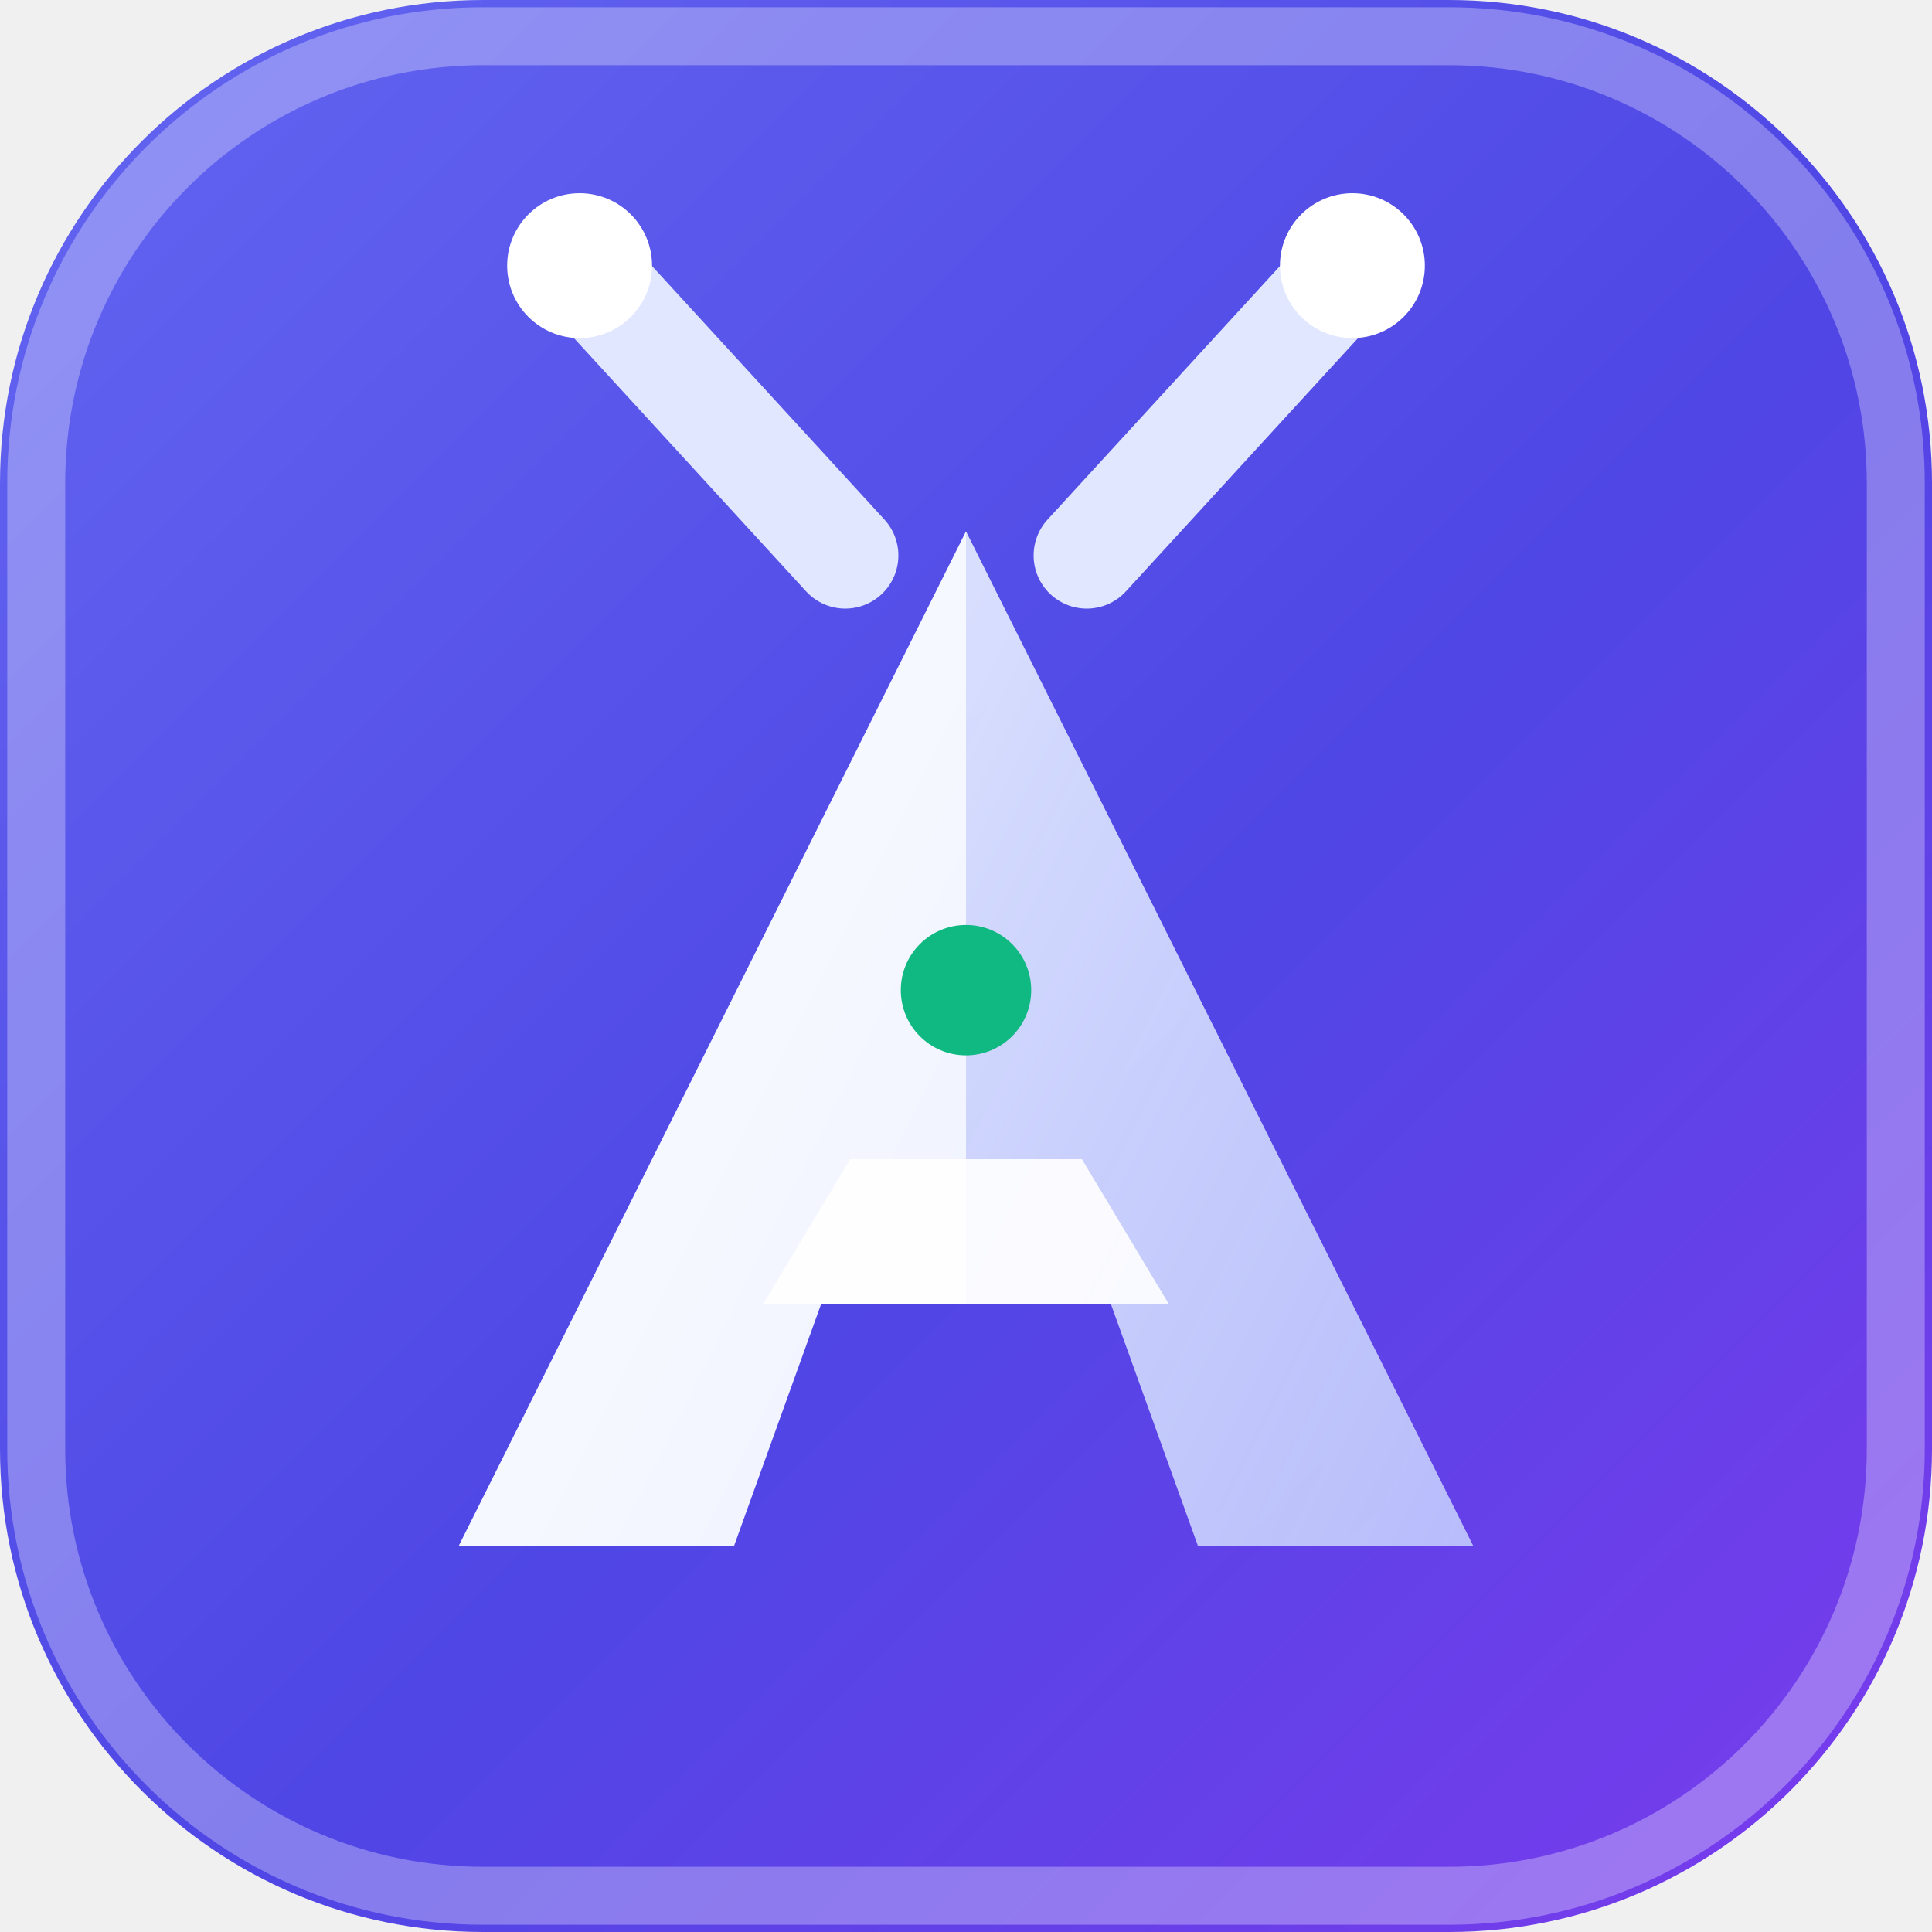
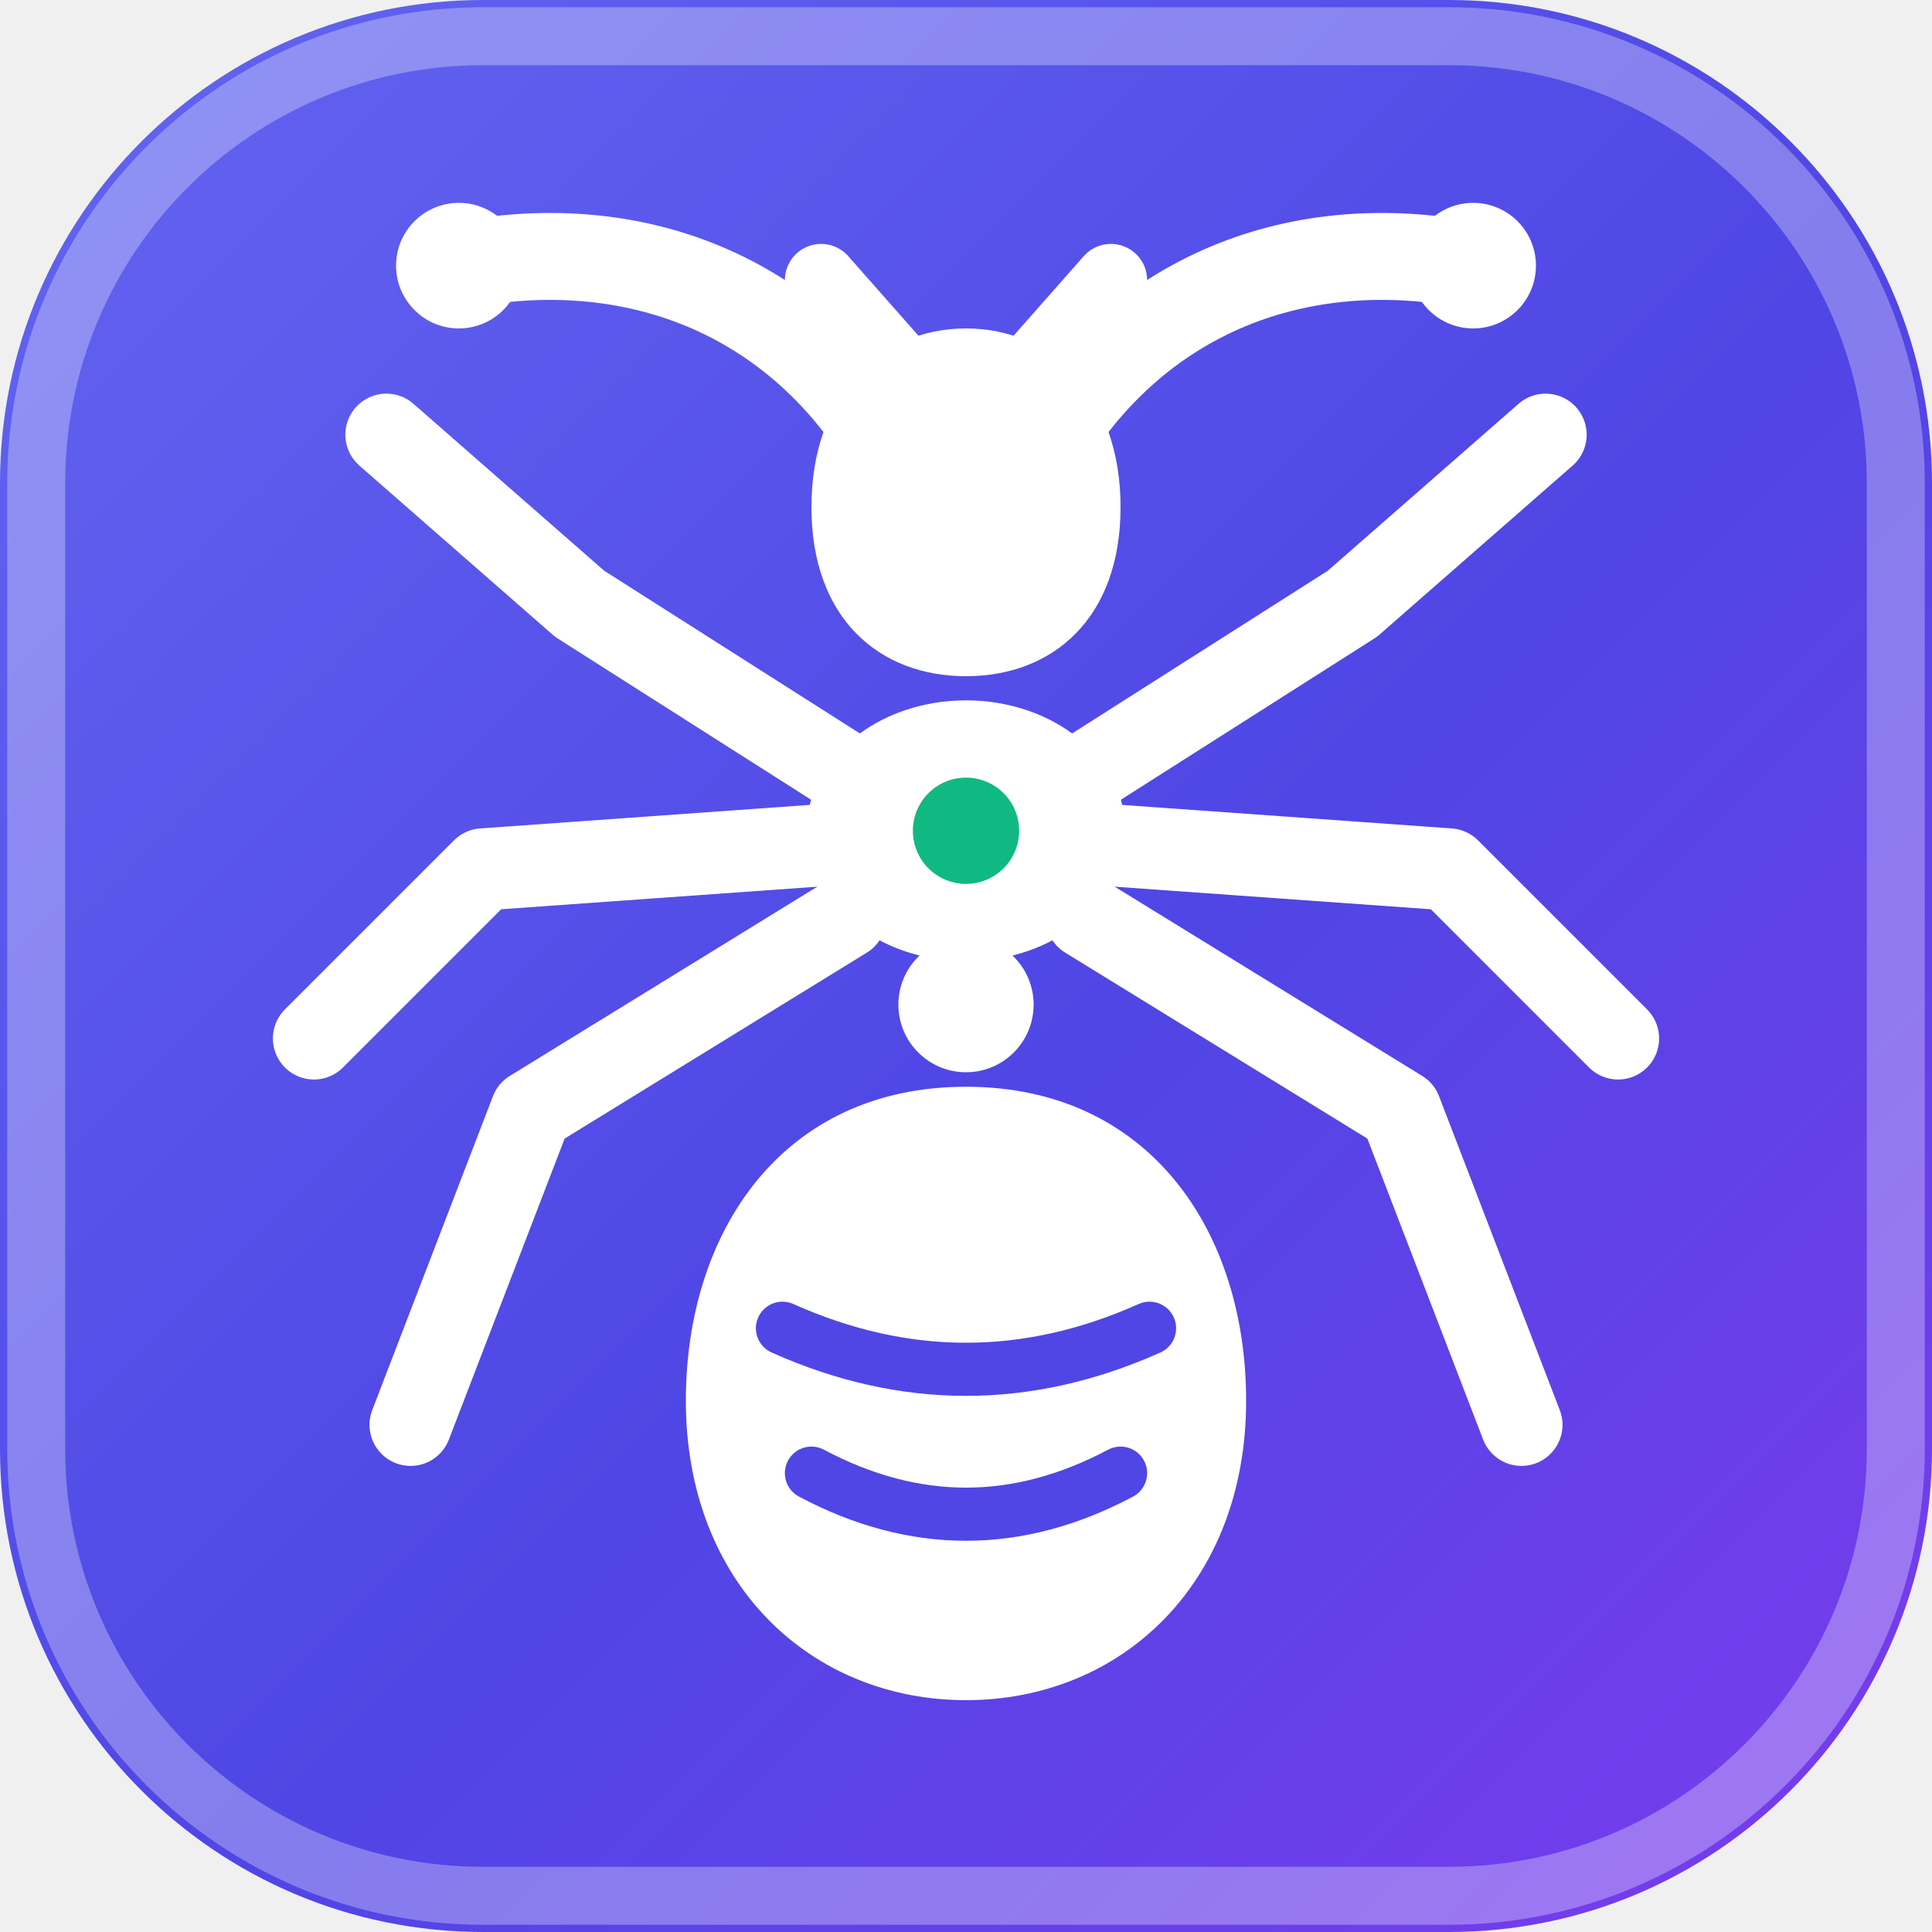
<svg xmlns="http://www.w3.org/2000/svg" viewBox="0 0 40 40" fill="none">
  <defs>
    <linearGradient id="antpdf-icon-bg" x1="0%" y1="0%" x2="100%" y2="100%">
      <stop offset="0%" stop-color="#6366F1" />
      <stop offset="55%" stop-color="#4F46E5" />
      <stop offset="100%" stop-color="#7C3AED" />
    </linearGradient>
-     <linearGradient id="antpdf-icon-left" x1="0%" y1="0%" x2="100%" y2="100%">
-       <stop offset="0%" stop-color="#FFFFFF" />
-       <stop offset="100%" stop-color="#EEF2FF" />
-     </linearGradient>
-     <linearGradient id="antpdf-icon-right" x1="0%" y1="0%" x2="100%" y2="100%">
-       <stop offset="0%" stop-color="#E0E7FF" stop-opacity="0.95" />
-       <stop offset="100%" stop-color="#C7D2FE" stop-opacity="0.85" />
-     </linearGradient>
  </defs>
  <rect width="40" height="40" rx="10" fill="url(#antpdf-icon-bg)" />
-   <rect x="0.75" y="0.75" width="38.5" height="38.5" rx="9.25" fill="none" stroke="rgba(255,255,255,0.3)" stroke-width="1.2" />
-   <path d="M 17.5 11.5 L 12 5.5" stroke="#E0E7FF" stroke-width="2.2" stroke-linecap="round" />
-   <circle cx="12" cy="5.5" r="1.5" fill="#FFFFFF" />
-   <path d="M 22.5 11.5 L 28 5.5" stroke="#E0E7FF" stroke-width="2.2" stroke-linecap="round" />
-   <circle cx="28" cy="5.5" r="1.5" fill="#FFFFFF" />
-   <path d="M 20 11 L 9.5 32 H 15.2 L 17 27 H 20 V 17 L 20 11 Z" fill="url(#antpdf-icon-left)" />
-   <path d="M 20 11 V 17 L 20 27 H 23 L 24.8 32 H 30.5 L 20 11 Z" fill="url(#antpdf-icon-right)" />
-   <polygon points="15.8,27 24.2,27 22.4,24 17.6,24" fill="#FFFFFF" opacity="0.9" />
-   <circle cx="20" cy="20.5" r="1.35" fill="#10B981" />
+   <rect x="0.75" y="0.75" width="38.5" height="38.5" rx="9.25" fill="none" stroke="rgba(255, 255, 255, 0.3)" stroke-width="1.2" />
+   <path d="M 17.5 16 L 12 12.5 L 8 9" stroke="#FFFFFF" stroke-width="1.7" stroke-linecap="round" stroke-linejoin="round" fill="none" />
+   <path d="M 22.5 16 L 28 12.5 L 32 9" stroke="#FFFFFF" stroke-width="1.7" stroke-linecap="round" stroke-linejoin="round" fill="none" />
+   <path d="M 17 17.5 L 10 18 L 6.5 21.5" stroke="#FFFFFF" stroke-width="1.7" stroke-linecap="round" stroke-linejoin="round" fill="none" />
+   <path d="M 23 17.5 L 30 18 L 33.5 21.5" stroke="#FFFFFF" stroke-width="1.7" stroke-linecap="round" stroke-linejoin="round" fill="none" />
+   <path d="M 17.5 19 L 11 23 L 8.5 29.5" stroke="#FFFFFF" stroke-width="1.7" stroke-linecap="round" stroke-linejoin="round" fill="none" />
+   <path d="M 22.5 19 L 29 23 L 31.5 29.5" stroke="#FFFFFF" stroke-width="1.7" stroke-linecap="round" stroke-linejoin="round" fill="none" />
+   <path d="M 18.5 9.5 C 16.5 6 13 4.8 9.5 5.5" stroke="#FFFFFF" stroke-width="1.8" stroke-linecap="round" fill="none" />
+   <circle cx="9.5" cy="5.5" r="1.3" fill="#FFFFFF" />
+   <path d="M 21.5 9.5 C 23.5 6 27 4.8 30.5 5.5" stroke="#FFFFFF" stroke-width="1.8" stroke-linecap="round" fill="none" />
+   <circle cx="30.5" cy="5.5" r="1.3" fill="#FFFFFF" />
+   <path d="M 18.5 7.5 L 17 5.8" stroke="#FFFFFF" stroke-width="1.5" stroke-linecap="round" />
+   <path d="M 21.5 7.5 L 23 5.8" stroke="#FFFFFF" stroke-width="1.5" stroke-linecap="round" />
+   <path d="M 16.8 10.5 C 16.8 8.2 18.2 6.8 20 6.8 C 21.8 6.8 23.2 8.2 23.2 10.5 C 23.2 12.8 21.8 14 20 14 C 18.2 14 16.8 12.8 16.8 10.5 Z" fill="#FFFFFF" />
+   <ellipse cx="20" cy="17.2" rx="3.3" ry="2.7" fill="#FFFFFF" />
+   <circle cx="20" cy="17.2" r="1.1" fill="#10B981" />
+   <circle cx="20" cy="20.8" r="1.4" fill="#FFFFFF" />
+   <path d="M 20 22.5 C 16.2 22.5 14.2 25.5 14.2 29 C 14.2 32.8 16.8 35.2 20 35.2 C 23.2 35.2 25.8 32.8 25.8 29 C 25.8 25.5 23.8 22.5 20 22.5 Z" fill="#FFFFFF" />
+   <path d="M 16.2 27.5 Q 20 29.2 23.8 27.5" stroke="#4F46E5" stroke-width="1.1" stroke-linecap="round" fill="none" />
+   <path d="M 16.8 30.5 Q 20 32.2 23.2 30.5" stroke="#4F46E5" stroke-width="1.1" stroke-linecap="round" fill="none" />
</svg>
